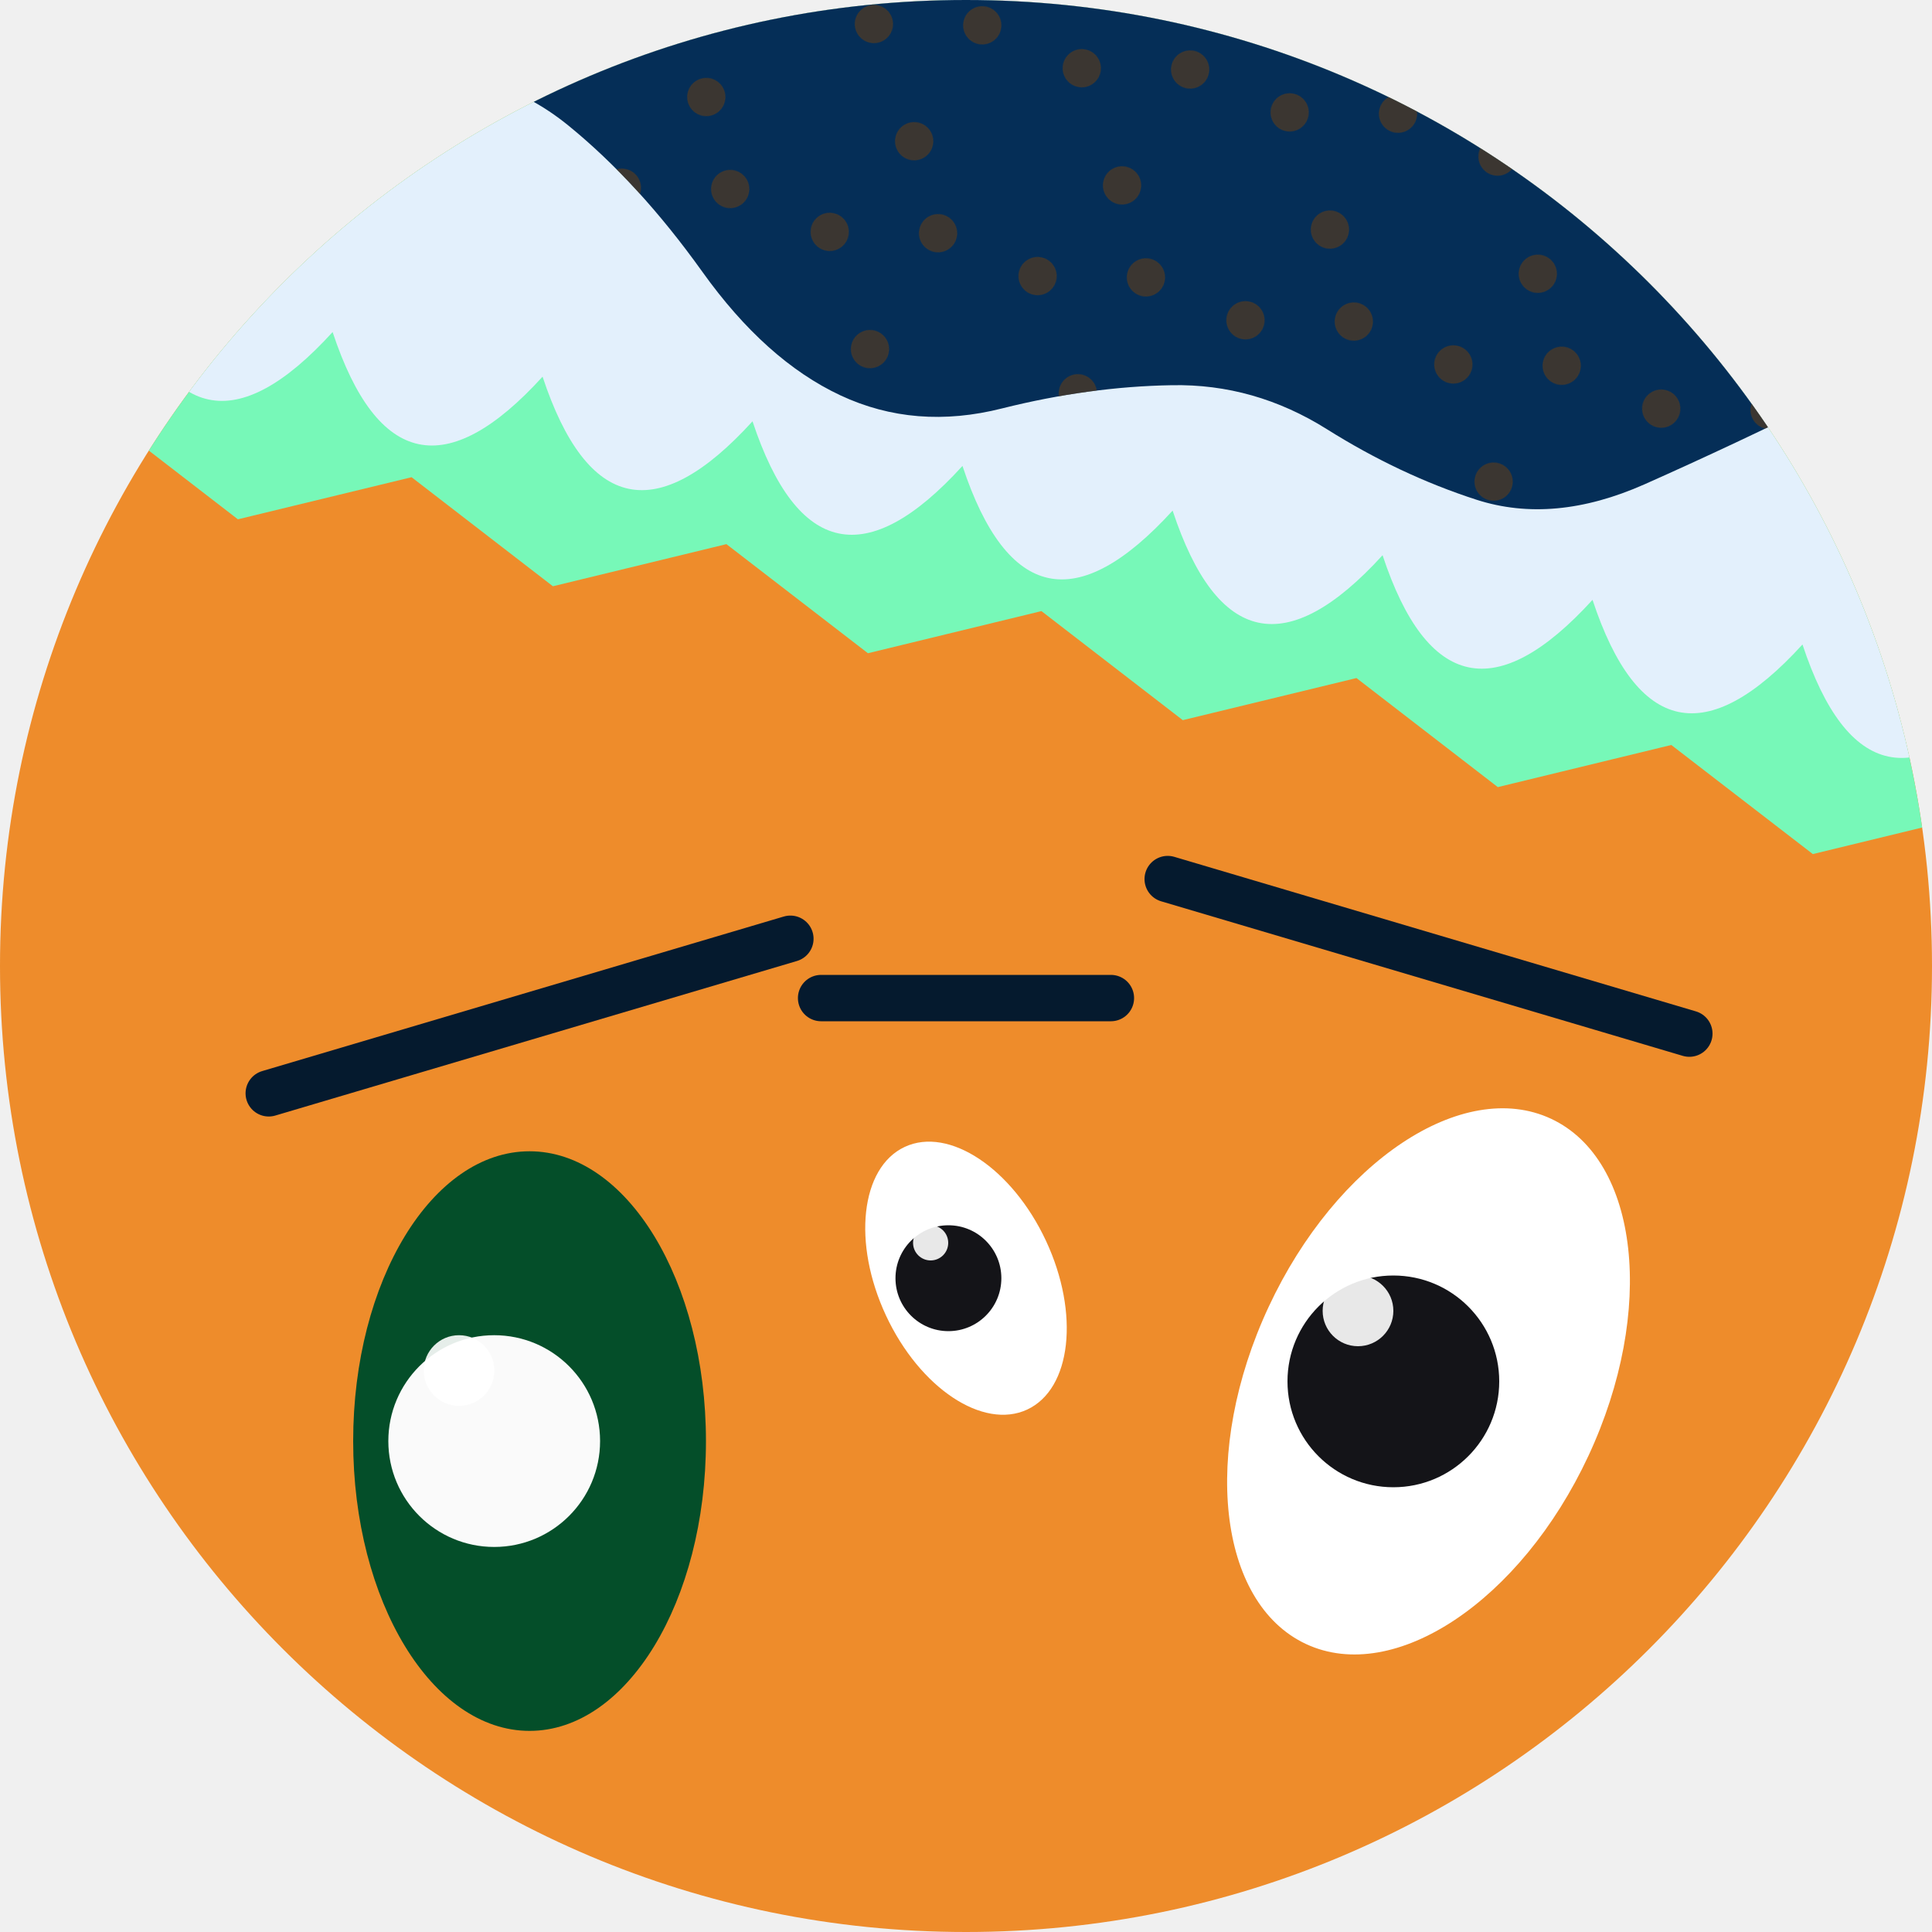
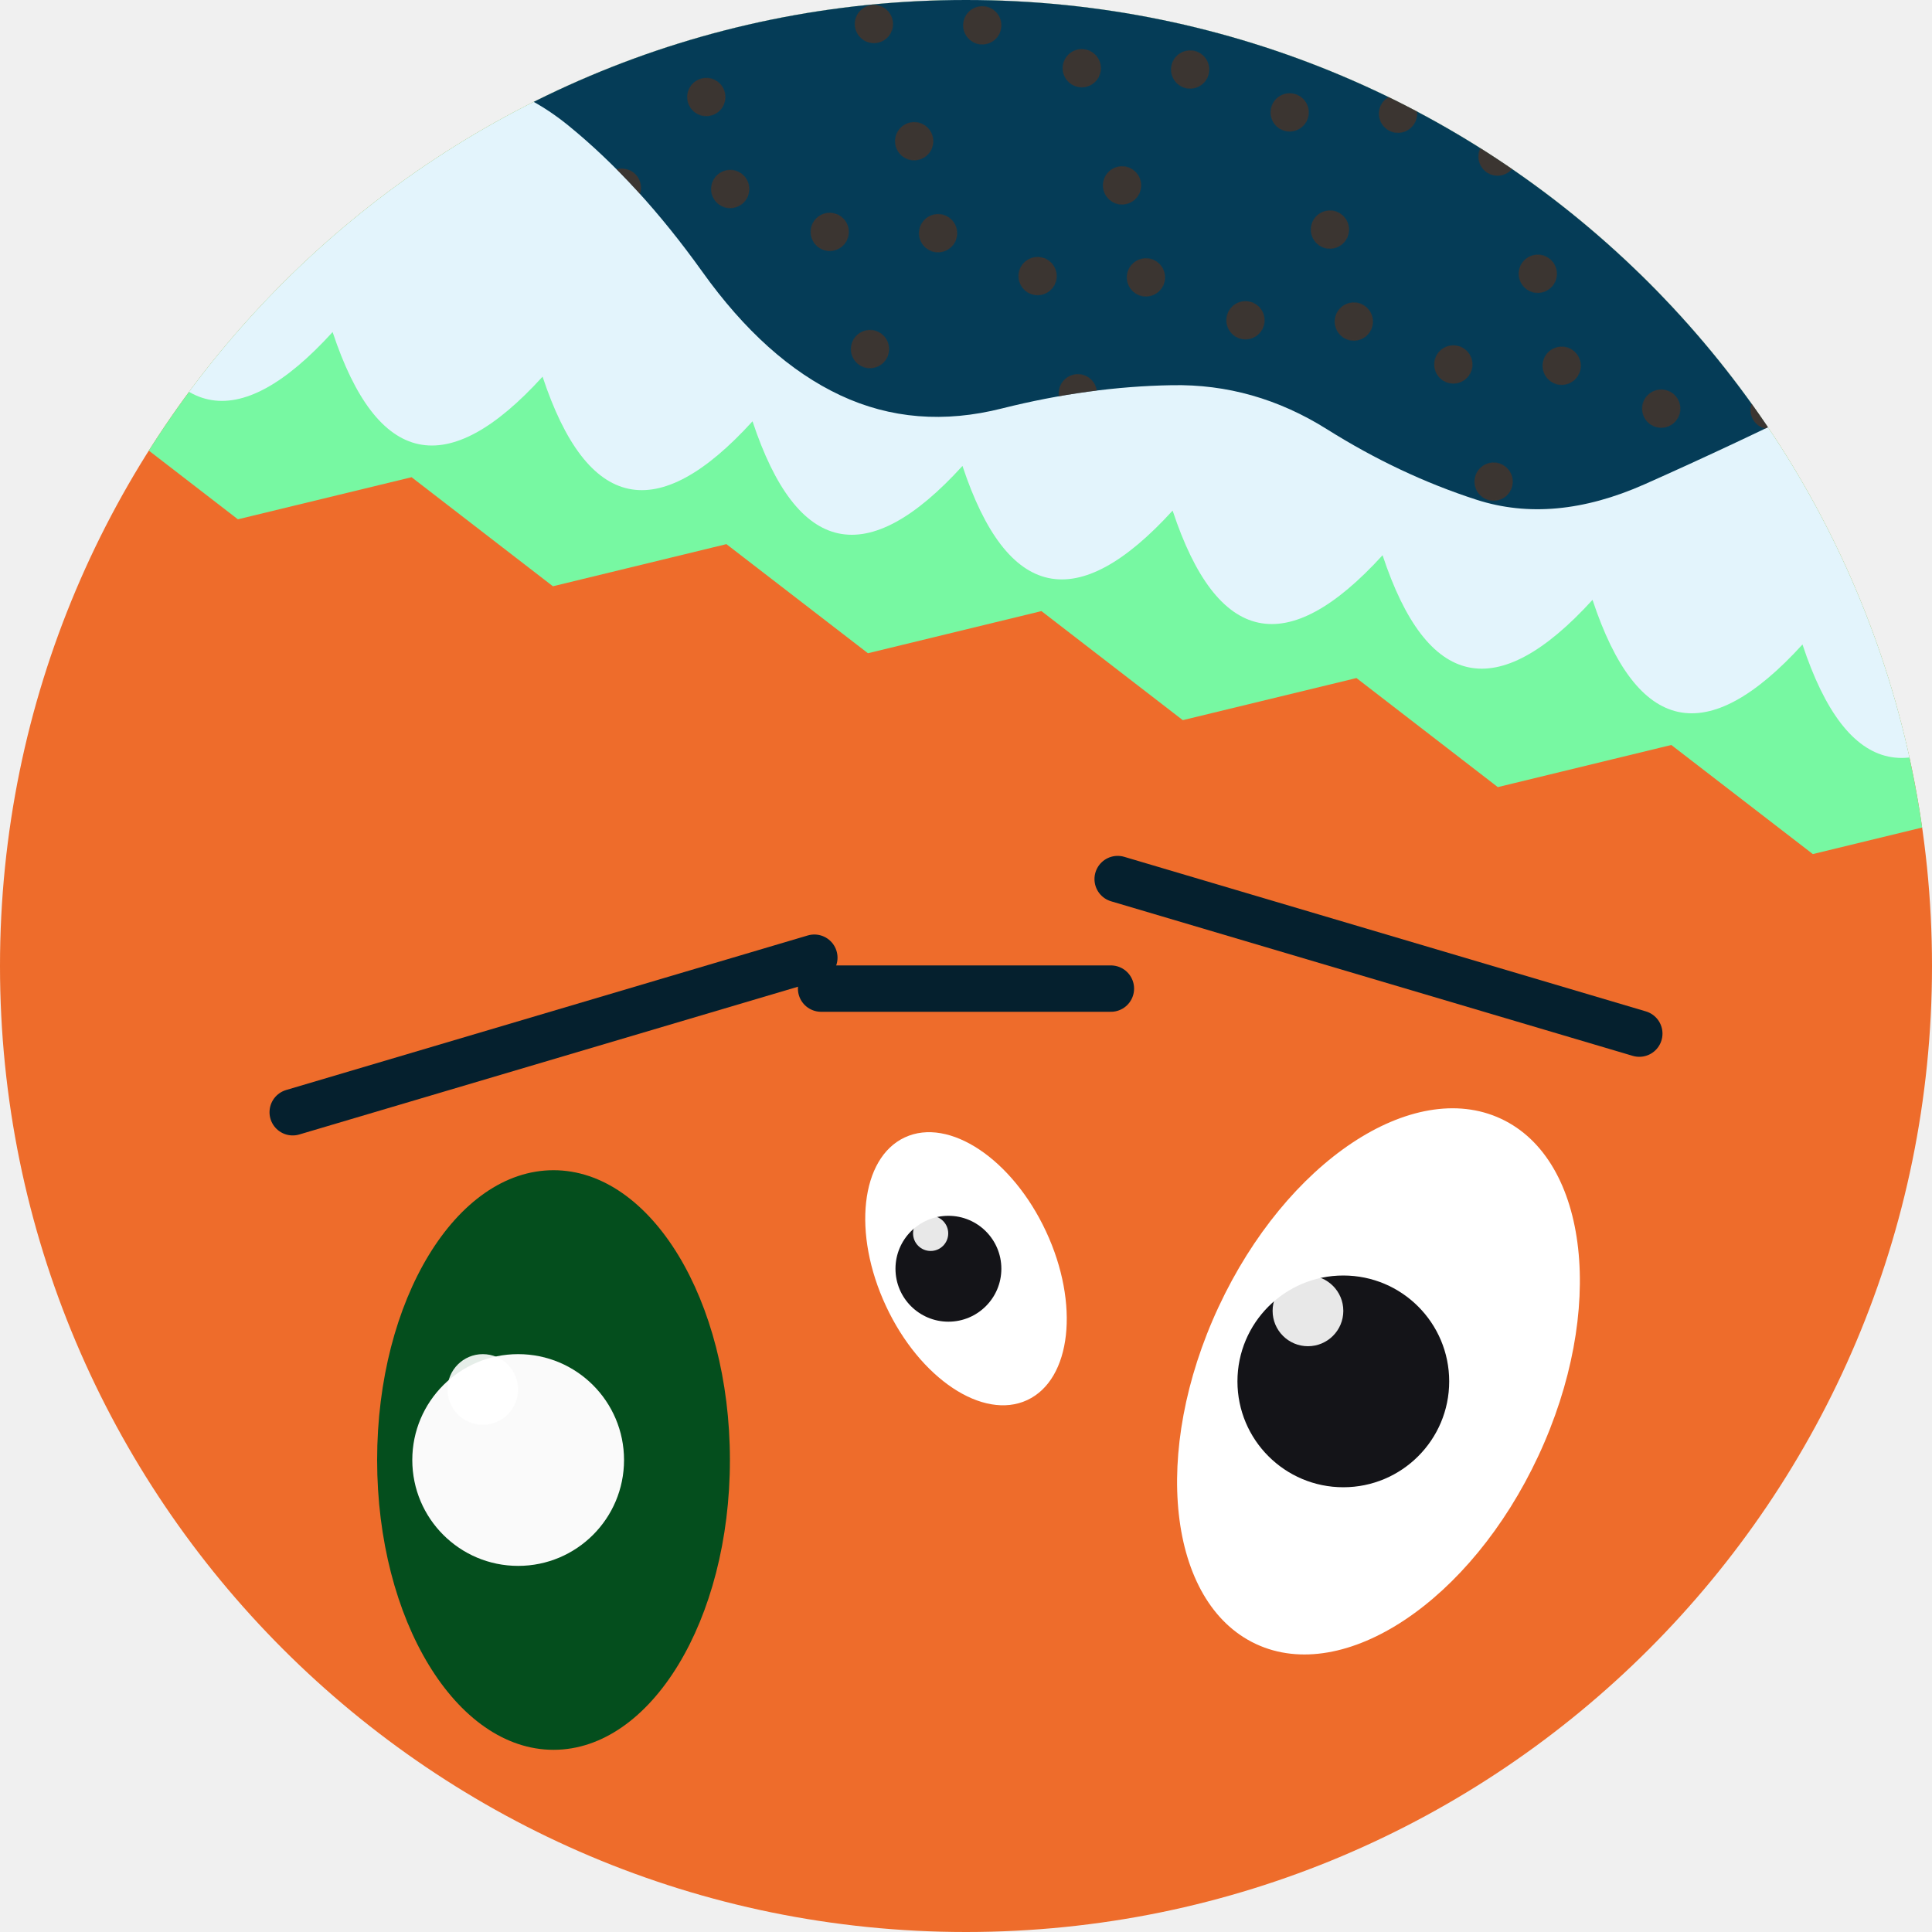
<svg xmlns="http://www.w3.org/2000/svg" viewBox="0 0 100 100" width="128" height="128" role="img" aria-label="Avatar">
  <defs>
    <clipPath id="cf8d2cb9b">
      <rect width="100" height="100" rx="50" />
    </clipPath>
    <pattern id="hf8d2cb9b" width="11" height="11" patternUnits="userSpaceOnUse">
-       <circle cx="2.2" cy="3.3" r="0.99" fill="#683d12" />
-       <circle cx="7.7" cy="2.2" r="0.99" fill="#683d12" />
-       <circle cx="5.5" cy="8.8" r="0.99" fill="#683d12" />
+       <circle cx="2.2" cy="3.3" r="0.99" fill="#682f12" />
+       <circle cx="7.7" cy="2.2" r="0.99" fill="#682f12" />
+       <circle cx="5.5" cy="8.8" r="0.99" fill="#682f12" />
    </pattern>
  </defs>
  <g clip-path="url(#cf8d2cb9b)">
-     <rect width="100" height="100" fill="#ee8c2b" />
+     <rect width="100" height="100" fill="#ee6c2b" />
    <g transform="rotate(12 50 50)">
-       <path fill="#77f8b8" d="M-60 -60H160V31.22L100 31.22L91.67 35.22L83.33 31.22L75 35.22L66.67 31.22L58.33 35.22L50 31.22L41.67 35.22L33.33 31.22L25 35.22L16.67 31.22L8.33 35.22L0 31.22L-60 31.22Z" />
-       <path fill="#e3f0fc" d="M-60 -60H160V24.72L100 24.72L100 24.72Q94.44 34.22 88.89 24.72Q83.33 34.22 77.78 24.72Q72.22 34.22 66.67 24.72Q61.11 34.22 55.56 24.72Q50 34.22 44.44 24.72Q38.89 34.22 33.33 24.72Q27.78 34.22 22.22 24.72Q16.67 34.22 11.11 24.72Q5.56 34.22 0 24.72L-60 24.72Z" />
-       <path fill="#052e57" d="M-60 -60H160V9.33L100 9.33L95.83 9.01Q91.67 8.69 87.5 11.99Q83.33 15.29 79.17 18.31Q75 21.33 70.83 20.9Q66.67 20.47 62.5 18.94Q58.33 17.41 54.17 18.38Q50 19.34 45.83 21.38Q41.67 23.43 37.5 22.46Q33.33 21.49 29.17 17.68Q25 13.87 20.83 11.73Q16.67 9.6 12.5 10.94Q8.33 12.29 4.17 13.63L0 14.97L-60 14.97Z" />
+       <path fill="#77f8a2" d="M-60 -60H160V31.22L100 31.22L91.67 35.22L83.33 31.22L75 35.22L66.67 31.22L58.33 35.22L50 31.22L41.67 35.22L33.33 31.22L25 35.22L16.67 31.22L8.33 35.22L0 31.22L-60 31.22Z" />
+       <path fill="#e3f4fc" d="M-60 -60H160V24.72L100 24.72L100 24.72Q94.44 34.22 88.89 24.72Q83.33 34.22 77.78 24.72Q72.22 34.22 66.67 24.72Q61.11 34.22 55.56 24.72Q50 34.22 44.44 24.72Q38.89 34.22 33.33 24.72Q27.78 34.22 22.22 24.72Q16.67 34.22 11.11 24.72Q5.56 34.22 0 24.72L-60 24.72Z" />
+       <path fill="#053c57" d="M-60 -60H160V9.33L100 9.33L95.83 9.01Q91.67 8.69 87.5 11.99Q83.33 15.29 79.17 18.31Q75 21.33 70.83 20.9Q66.67 20.47 62.5 18.94Q58.33 17.41 54.17 18.38Q50 19.34 45.83 21.38Q41.67 23.43 37.5 22.46Q33.33 21.49 29.17 17.68Q25 13.87 20.83 11.73Q16.67 9.6 12.5 10.94Q8.33 12.29 4.17 13.63L0 14.97L-60 14.97Z" />
      <path fill="url(#hf8d2cb9b)" opacity=".55" d="M-60 -60H160V9.33L100 9.33L95.83 9.01Q91.67 8.69 87.5 11.99Q83.33 15.29 79.17 18.31Q75 21.33 70.83 20.9Q66.67 20.47 62.5 18.94Q58.33 17.41 54.17 18.38Q50 19.34 45.83 21.38Q41.67 23.43 37.5 22.46Q33.33 21.49 29.17 17.68Q25 13.87 20.83 11.73Q16.67 9.6 12.5 10.94Q8.33 12.29 4.17 13.63L0 14.97L-60 14.97Z" />
    </g>
-     <ellipse cx="27.41" cy="74.59" rx="9.13" ry="15" fill="#044e29" />
-     <circle cx="25.58" cy="74.59" r="5.48" fill="#fafafa" />
-     <circle cx="23.76" cy="70.94" r="1.83" fill="#fff" opacity=".9" />
-     <ellipse cx="50" cy="66.16" rx="4.57" ry="7.5" fill="#ffffff" transform="rotate(-25 50 66.16)" />
-     <circle cx="49.09" cy="66.16" r="2.74" fill="#141418" />
-     <circle cx="48.17" cy="64.33" r="0.91" fill="#fff" opacity=".9" />
-     <ellipse cx="73.94" cy="71.5" rx="9.13" ry="15" fill="#ffffff" transform="rotate(25 73.94 71.5)" />
-     <circle cx="72.12" cy="71.5" r="5.48" fill="#141418" />
-     <circle cx="70.29" cy="67.85" r="1.83" fill="#fff" opacity=".9" />
-     <path d="M13.91 56.59L40.91 48.59" stroke="#051a2e" stroke-width="2.4" stroke-linecap="round" />
-     <path d="M42.5 51.66L57.5 51.66" stroke="#051a2e" stroke-width="2.4" stroke-linecap="round" />
-     <path d="M60.44 45.5L87.44 53.5" stroke="#051a2e" stroke-width="2.4" stroke-linecap="round" />
+     <ellipse cx="28.65" cy="75.57" rx="9.13" ry="15" fill="#044e1d" />
+     <circle cx="26.82" cy="75.57" r="5.48" fill="#fafafa" />
+     <circle cx="24.99" cy="71.92" r="1.83" fill="#fff" opacity=".9" />
+     <ellipse cx="50" cy="65.67" rx="4.57" ry="7.5" fill="#ffffff" transform="rotate(-25 50 65.67)" />
+     <circle cx="49.09" cy="65.67" r="2.74" fill="#141418" />
+     <circle cx="48.17" cy="63.84" r="0.91" fill="#fff" opacity=".9" />
+     <ellipse cx="71.35" cy="71.5" rx="9.13" ry="15" fill="#ffffff" transform="rotate(25 71.35 71.5)" />
+     <circle cx="69.53" cy="71.5" r="5.48" fill="#141418" />
+     <circle cx="67.7" cy="67.85" r="1.83" fill="#fff" opacity=".9" />
+     <path d="M15.15 57.57L42.15 49.57" stroke="#05202e" stroke-width="2.4" stroke-linecap="round" />
+     <path d="M42.5 51.17L57.5 51.17" stroke="#05202e" stroke-width="2.4" stroke-linecap="round" />
+     <path d="M57.85 45.5L84.85 53.5" stroke="#05202e" stroke-width="2.4" stroke-linecap="round" />
  </g>
</svg>
